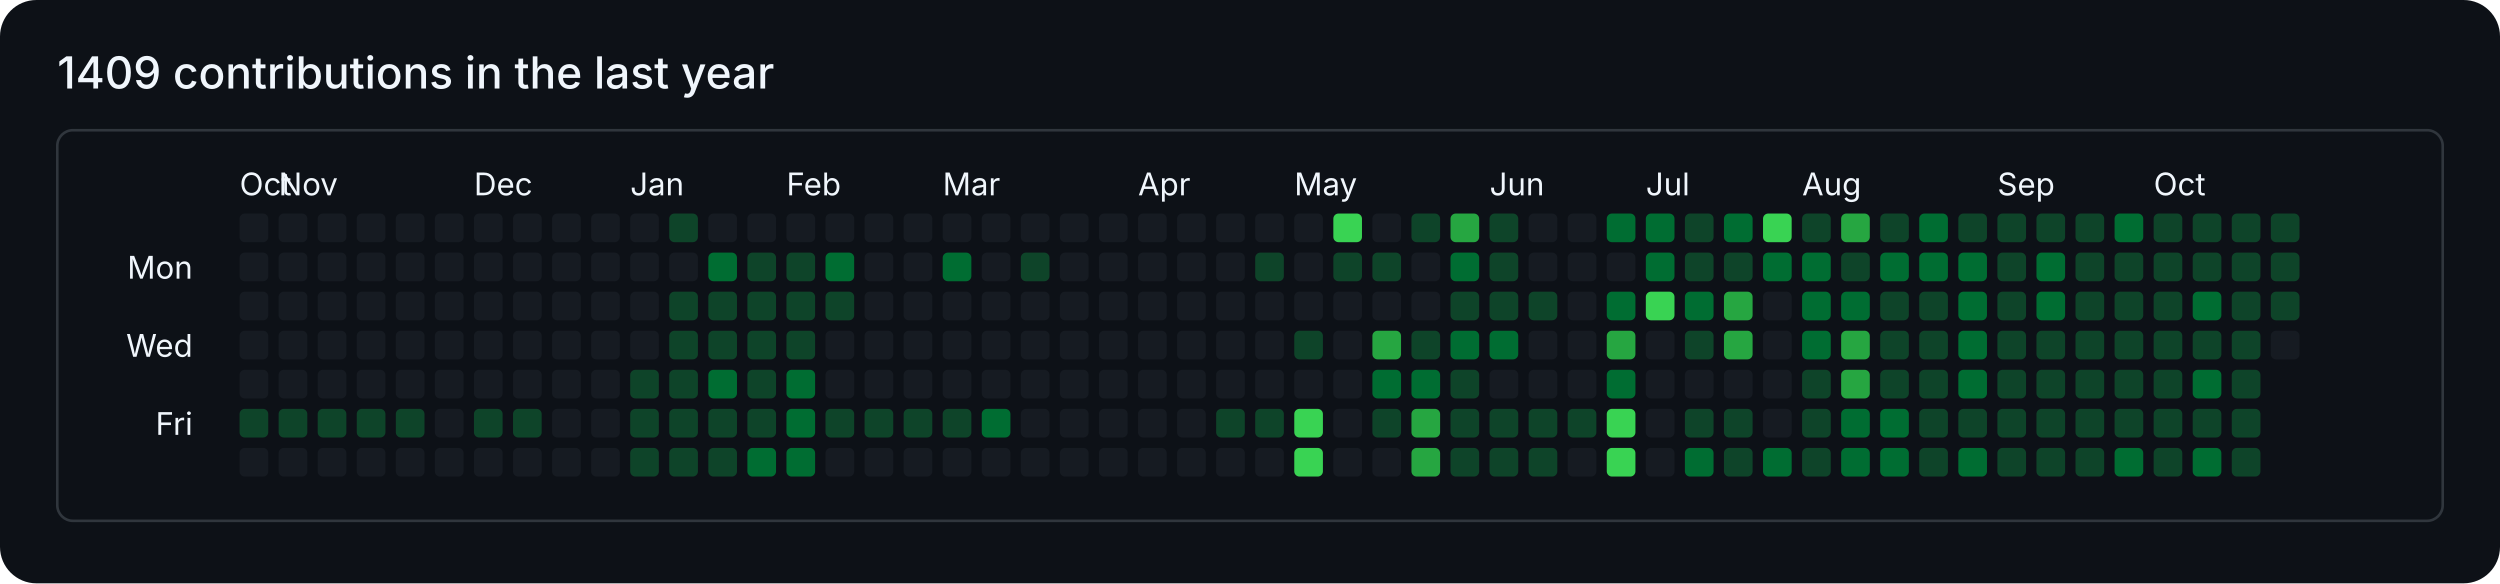
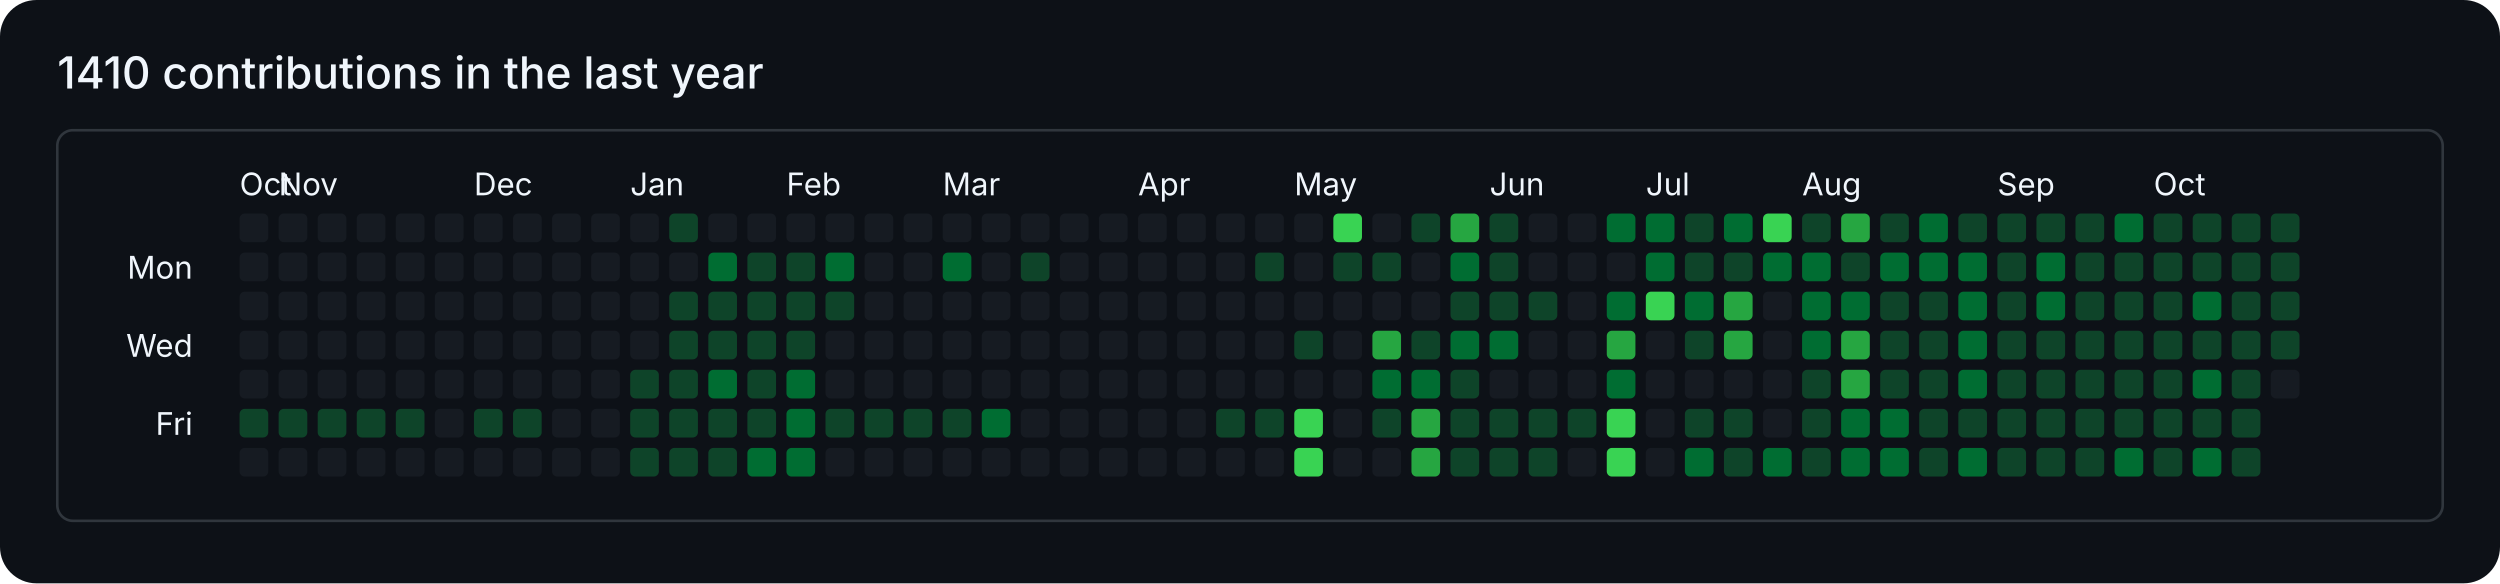
<svg xmlns="http://www.w3.org/2000/svg" width="1200" height="280" viewBox="0 0 960 224" fill="none" role="img" aria-label="AleksZyro GitHub contribution calendar">
  <style>
    .title { font: 500 17px -apple-system, BlinkMacSystemFont, 'Segoe UI', sans-serif; fill: #f0f6fc; }
    .month-label, .weekday-label, .legend, .hint { font: 400 12px -apple-system, BlinkMacSystemFont, 'Segoe UI', sans-serif; fill: #f0f6fc; }
    .hint, .legend-muted { fill: #8b949e; }
    .day-cell { shape-rendering: geometricPrecision; }
  </style>
  <rect width="960" height="224" rx="14" fill="#0d1117" />
-   <text x="22" y="34" class="title">1409 contributions in the last year</text>
+   <text x="22" y="34" class="title">1410 contributions in the last year</text>
  <rect x="22" y="50" width="916" height="150" rx="6" fill="none" stroke="#30363d" />
  <text x="92" y="75" class="month-label">Oct</text>
  <text x="107" y="75" class="month-label">Nov</text>
  <text x="182" y="75" class="month-label">Dec</text>
  <text x="242" y="75" class="month-label">Jan</text>
  <text x="302" y="75" class="month-label">Feb</text>
  <text x="362" y="75" class="month-label">Mar</text>
  <text x="437" y="75" class="month-label">Apr</text>
  <text x="497" y="75" class="month-label">May</text>
  <text x="572" y="75" class="month-label">Jun</text>
  <text x="632" y="75" class="month-label">Jul</text>
  <text x="692" y="75" class="month-label">Aug</text>
  <text x="767" y="75" class="month-label">Sep</text>
  <text x="827" y="75" class="month-label">Oct</text>
  <text x="74" y="107" class="weekday-label" text-anchor="end">Mon</text>
  <text x="74" y="137" class="weekday-label" text-anchor="end">Wed</text>
  <text x="74" y="167" class="weekday-label" text-anchor="end">Fri</text>
  <rect class="day-cell" x="92" y="82" width="11" height="11" rx="2" fill="#161b22" />
  <rect class="day-cell" x="92" y="97" width="11" height="11" rx="2" fill="#161b22" />
  <rect class="day-cell" x="92" y="112" width="11" height="11" rx="2" fill="#161b22" />
  <rect class="day-cell" x="92" y="127" width="11" height="11" rx="2" fill="#161b22" />
  <rect class="day-cell" x="92" y="142" width="11" height="11" rx="2" fill="#161b22" />
  <rect class="day-cell" x="92" y="157" width="11" height="11" rx="2" fill="#0e4429" />
  <rect class="day-cell" x="92" y="172" width="11" height="11" rx="2" fill="#161b22" />
  <rect class="day-cell" x="107" y="82" width="11" height="11" rx="2" fill="#161b22" />
  <rect class="day-cell" x="107" y="97" width="11" height="11" rx="2" fill="#161b22" />
  <rect class="day-cell" x="107" y="112" width="11" height="11" rx="2" fill="#161b22" />
  <rect class="day-cell" x="107" y="127" width="11" height="11" rx="2" fill="#161b22" />
  <rect class="day-cell" x="107" y="142" width="11" height="11" rx="2" fill="#161b22" />
  <rect class="day-cell" x="107" y="157" width="11" height="11" rx="2" fill="#0e4429" />
  <rect class="day-cell" x="107" y="172" width="11" height="11" rx="2" fill="#161b22" />
  <rect class="day-cell" x="122" y="82" width="11" height="11" rx="2" fill="#161b22" />
  <rect class="day-cell" x="122" y="97" width="11" height="11" rx="2" fill="#161b22" />
  <rect class="day-cell" x="122" y="112" width="11" height="11" rx="2" fill="#161b22" />
  <rect class="day-cell" x="122" y="127" width="11" height="11" rx="2" fill="#161b22" />
  <rect class="day-cell" x="122" y="142" width="11" height="11" rx="2" fill="#161b22" />
  <rect class="day-cell" x="122" y="157" width="11" height="11" rx="2" fill="#0e4429" />
  <rect class="day-cell" x="122" y="172" width="11" height="11" rx="2" fill="#161b22" />
  <rect class="day-cell" x="137" y="82" width="11" height="11" rx="2" fill="#161b22" />
  <rect class="day-cell" x="137" y="97" width="11" height="11" rx="2" fill="#161b22" />
  <rect class="day-cell" x="137" y="112" width="11" height="11" rx="2" fill="#161b22" />
  <rect class="day-cell" x="137" y="127" width="11" height="11" rx="2" fill="#161b22" />
  <rect class="day-cell" x="137" y="142" width="11" height="11" rx="2" fill="#161b22" />
  <rect class="day-cell" x="137" y="157" width="11" height="11" rx="2" fill="#0e4429" />
  <rect class="day-cell" x="137" y="172" width="11" height="11" rx="2" fill="#161b22" />
  <rect class="day-cell" x="152" y="82" width="11" height="11" rx="2" fill="#161b22" />
  <rect class="day-cell" x="152" y="97" width="11" height="11" rx="2" fill="#161b22" />
  <rect class="day-cell" x="152" y="112" width="11" height="11" rx="2" fill="#161b22" />
  <rect class="day-cell" x="152" y="127" width="11" height="11" rx="2" fill="#161b22" />
  <rect class="day-cell" x="152" y="142" width="11" height="11" rx="2" fill="#161b22" />
  <rect class="day-cell" x="152" y="157" width="11" height="11" rx="2" fill="#0e4429" />
  <rect class="day-cell" x="152" y="172" width="11" height="11" rx="2" fill="#161b22" />
  <rect class="day-cell" x="167" y="82" width="11" height="11" rx="2" fill="#161b22" />
  <rect class="day-cell" x="167" y="97" width="11" height="11" rx="2" fill="#161b22" />
  <rect class="day-cell" x="167" y="112" width="11" height="11" rx="2" fill="#161b22" />
  <rect class="day-cell" x="167" y="127" width="11" height="11" rx="2" fill="#161b22" />
  <rect class="day-cell" x="167" y="142" width="11" height="11" rx="2" fill="#161b22" />
  <rect class="day-cell" x="167" y="157" width="11" height="11" rx="2" fill="#161b22" />
  <rect class="day-cell" x="167" y="172" width="11" height="11" rx="2" fill="#161b22" />
  <rect class="day-cell" x="182" y="82" width="11" height="11" rx="2" fill="#161b22" />
  <rect class="day-cell" x="182" y="97" width="11" height="11" rx="2" fill="#161b22" />
  <rect class="day-cell" x="182" y="112" width="11" height="11" rx="2" fill="#161b22" />
  <rect class="day-cell" x="182" y="127" width="11" height="11" rx="2" fill="#161b22" />
  <rect class="day-cell" x="182" y="142" width="11" height="11" rx="2" fill="#161b22" />
  <rect class="day-cell" x="182" y="157" width="11" height="11" rx="2" fill="#0e4429" />
  <rect class="day-cell" x="182" y="172" width="11" height="11" rx="2" fill="#161b22" />
  <rect class="day-cell" x="197" y="82" width="11" height="11" rx="2" fill="#161b22" />
  <rect class="day-cell" x="197" y="97" width="11" height="11" rx="2" fill="#161b22" />
  <rect class="day-cell" x="197" y="112" width="11" height="11" rx="2" fill="#161b22" />
  <rect class="day-cell" x="197" y="127" width="11" height="11" rx="2" fill="#161b22" />
  <rect class="day-cell" x="197" y="142" width="11" height="11" rx="2" fill="#161b22" />
  <rect class="day-cell" x="197" y="157" width="11" height="11" rx="2" fill="#0e4429" />
  <rect class="day-cell" x="197" y="172" width="11" height="11" rx="2" fill="#161b22" />
  <rect class="day-cell" x="212" y="82" width="11" height="11" rx="2" fill="#161b22" />
  <rect class="day-cell" x="212" y="97" width="11" height="11" rx="2" fill="#161b22" />
  <rect class="day-cell" x="212" y="112" width="11" height="11" rx="2" fill="#161b22" />
  <rect class="day-cell" x="212" y="127" width="11" height="11" rx="2" fill="#161b22" />
  <rect class="day-cell" x="212" y="142" width="11" height="11" rx="2" fill="#161b22" />
  <rect class="day-cell" x="212" y="157" width="11" height="11" rx="2" fill="#161b22" />
  <rect class="day-cell" x="212" y="172" width="11" height="11" rx="2" fill="#161b22" />
  <rect class="day-cell" x="227" y="82" width="11" height="11" rx="2" fill="#161b22" />
  <rect class="day-cell" x="227" y="97" width="11" height="11" rx="2" fill="#161b22" />
  <rect class="day-cell" x="227" y="112" width="11" height="11" rx="2" fill="#161b22" />
  <rect class="day-cell" x="227" y="127" width="11" height="11" rx="2" fill="#161b22" />
  <rect class="day-cell" x="227" y="142" width="11" height="11" rx="2" fill="#161b22" />
  <rect class="day-cell" x="227" y="157" width="11" height="11" rx="2" fill="#161b22" />
  <rect class="day-cell" x="227" y="172" width="11" height="11" rx="2" fill="#161b22" />
  <rect class="day-cell" x="242" y="82" width="11" height="11" rx="2" fill="#161b22" />
  <rect class="day-cell" x="242" y="97" width="11" height="11" rx="2" fill="#161b22" />
  <rect class="day-cell" x="242" y="112" width="11" height="11" rx="2" fill="#161b22" />
  <rect class="day-cell" x="242" y="127" width="11" height="11" rx="2" fill="#161b22" />
  <rect class="day-cell" x="242" y="142" width="11" height="11" rx="2" fill="#0e4429" />
  <rect class="day-cell" x="242" y="157" width="11" height="11" rx="2" fill="#0e4429" />
  <rect class="day-cell" x="242" y="172" width="11" height="11" rx="2" fill="#0e4429" />
  <rect class="day-cell" x="257" y="82" width="11" height="11" rx="2" fill="#0e4429" />
  <rect class="day-cell" x="257" y="97" width="11" height="11" rx="2" fill="#161b22" />
  <rect class="day-cell" x="257" y="112" width="11" height="11" rx="2" fill="#0e4429" />
  <rect class="day-cell" x="257" y="127" width="11" height="11" rx="2" fill="#0e4429" />
  <rect class="day-cell" x="257" y="142" width="11" height="11" rx="2" fill="#0e4429" />
  <rect class="day-cell" x="257" y="157" width="11" height="11" rx="2" fill="#0e4429" />
  <rect class="day-cell" x="257" y="172" width="11" height="11" rx="2" fill="#0e4429" />
  <rect class="day-cell" x="272" y="82" width="11" height="11" rx="2" fill="#161b22" />
  <rect class="day-cell" x="272" y="97" width="11" height="11" rx="2" fill="#006d32" />
  <rect class="day-cell" x="272" y="112" width="11" height="11" rx="2" fill="#0e4429" />
  <rect class="day-cell" x="272" y="127" width="11" height="11" rx="2" fill="#0e4429" />
  <rect class="day-cell" x="272" y="142" width="11" height="11" rx="2" fill="#006d32" />
  <rect class="day-cell" x="272" y="157" width="11" height="11" rx="2" fill="#0e4429" />
  <rect class="day-cell" x="272" y="172" width="11" height="11" rx="2" fill="#0e4429" />
  <rect class="day-cell" x="287" y="82" width="11" height="11" rx="2" fill="#161b22" />
  <rect class="day-cell" x="287" y="97" width="11" height="11" rx="2" fill="#0e4429" />
  <rect class="day-cell" x="287" y="112" width="11" height="11" rx="2" fill="#0e4429" />
  <rect class="day-cell" x="287" y="127" width="11" height="11" rx="2" fill="#0e4429" />
  <rect class="day-cell" x="287" y="142" width="11" height="11" rx="2" fill="#0e4429" />
  <rect class="day-cell" x="287" y="157" width="11" height="11" rx="2" fill="#0e4429" />
  <rect class="day-cell" x="287" y="172" width="11" height="11" rx="2" fill="#006d32" />
  <rect class="day-cell" x="302" y="82" width="11" height="11" rx="2" fill="#161b22" />
  <rect class="day-cell" x="302" y="97" width="11" height="11" rx="2" fill="#0e4429" />
  <rect class="day-cell" x="302" y="112" width="11" height="11" rx="2" fill="#0e4429" />
  <rect class="day-cell" x="302" y="127" width="11" height="11" rx="2" fill="#0e4429" />
  <rect class="day-cell" x="302" y="142" width="11" height="11" rx="2" fill="#006d32" />
  <rect class="day-cell" x="302" y="157" width="11" height="11" rx="2" fill="#006d32" />
  <rect class="day-cell" x="302" y="172" width="11" height="11" rx="2" fill="#006d32" />
  <rect class="day-cell" x="317" y="82" width="11" height="11" rx="2" fill="#161b22" />
  <rect class="day-cell" x="317" y="97" width="11" height="11" rx="2" fill="#006d32" />
  <rect class="day-cell" x="317" y="112" width="11" height="11" rx="2" fill="#0e4429" />
  <rect class="day-cell" x="317" y="127" width="11" height="11" rx="2" fill="#161b22" />
  <rect class="day-cell" x="317" y="142" width="11" height="11" rx="2" fill="#161b22" />
  <rect class="day-cell" x="317" y="157" width="11" height="11" rx="2" fill="#0e4429" />
  <rect class="day-cell" x="317" y="172" width="11" height="11" rx="2" fill="#161b22" />
  <rect class="day-cell" x="332" y="82" width="11" height="11" rx="2" fill="#161b22" />
  <rect class="day-cell" x="332" y="97" width="11" height="11" rx="2" fill="#161b22" />
  <rect class="day-cell" x="332" y="112" width="11" height="11" rx="2" fill="#161b22" />
  <rect class="day-cell" x="332" y="127" width="11" height="11" rx="2" fill="#161b22" />
  <rect class="day-cell" x="332" y="142" width="11" height="11" rx="2" fill="#161b22" />
  <rect class="day-cell" x="332" y="157" width="11" height="11" rx="2" fill="#0e4429" />
  <rect class="day-cell" x="332" y="172" width="11" height="11" rx="2" fill="#161b22" />
  <rect class="day-cell" x="347" y="82" width="11" height="11" rx="2" fill="#161b22" />
  <rect class="day-cell" x="347" y="97" width="11" height="11" rx="2" fill="#161b22" />
  <rect class="day-cell" x="347" y="112" width="11" height="11" rx="2" fill="#161b22" />
  <rect class="day-cell" x="347" y="127" width="11" height="11" rx="2" fill="#161b22" />
  <rect class="day-cell" x="347" y="142" width="11" height="11" rx="2" fill="#161b22" />
  <rect class="day-cell" x="347" y="157" width="11" height="11" rx="2" fill="#0e4429" />
  <rect class="day-cell" x="347" y="172" width="11" height="11" rx="2" fill="#161b22" />
  <rect class="day-cell" x="362" y="82" width="11" height="11" rx="2" fill="#161b22" />
  <rect class="day-cell" x="362" y="97" width="11" height="11" rx="2" fill="#006d32" />
  <rect class="day-cell" x="362" y="112" width="11" height="11" rx="2" fill="#161b22" />
  <rect class="day-cell" x="362" y="127" width="11" height="11" rx="2" fill="#161b22" />
  <rect class="day-cell" x="362" y="142" width="11" height="11" rx="2" fill="#161b22" />
  <rect class="day-cell" x="362" y="157" width="11" height="11" rx="2" fill="#0e4429" />
  <rect class="day-cell" x="362" y="172" width="11" height="11" rx="2" fill="#161b22" />
  <rect class="day-cell" x="377" y="82" width="11" height="11" rx="2" fill="#161b22" />
  <rect class="day-cell" x="377" y="97" width="11" height="11" rx="2" fill="#161b22" />
  <rect class="day-cell" x="377" y="112" width="11" height="11" rx="2" fill="#161b22" />
  <rect class="day-cell" x="377" y="127" width="11" height="11" rx="2" fill="#161b22" />
  <rect class="day-cell" x="377" y="142" width="11" height="11" rx="2" fill="#161b22" />
  <rect class="day-cell" x="377" y="157" width="11" height="11" rx="2" fill="#006d32" />
  <rect class="day-cell" x="377" y="172" width="11" height="11" rx="2" fill="#161b22" />
  <rect class="day-cell" x="392" y="82" width="11" height="11" rx="2" fill="#161b22" />
  <rect class="day-cell" x="392" y="97" width="11" height="11" rx="2" fill="#0e4429" />
  <rect class="day-cell" x="392" y="112" width="11" height="11" rx="2" fill="#161b22" />
  <rect class="day-cell" x="392" y="127" width="11" height="11" rx="2" fill="#161b22" />
  <rect class="day-cell" x="392" y="142" width="11" height="11" rx="2" fill="#161b22" />
  <rect class="day-cell" x="392" y="157" width="11" height="11" rx="2" fill="#161b22" />
  <rect class="day-cell" x="392" y="172" width="11" height="11" rx="2" fill="#161b22" />
  <rect class="day-cell" x="407" y="82" width="11" height="11" rx="2" fill="#161b22" />
  <rect class="day-cell" x="407" y="97" width="11" height="11" rx="2" fill="#161b22" />
  <rect class="day-cell" x="407" y="112" width="11" height="11" rx="2" fill="#161b22" />
  <rect class="day-cell" x="407" y="127" width="11" height="11" rx="2" fill="#161b22" />
  <rect class="day-cell" x="407" y="142" width="11" height="11" rx="2" fill="#161b22" />
  <rect class="day-cell" x="407" y="157" width="11" height="11" rx="2" fill="#161b22" />
  <rect class="day-cell" x="407" y="172" width="11" height="11" rx="2" fill="#161b22" />
  <rect class="day-cell" x="422" y="82" width="11" height="11" rx="2" fill="#161b22" />
  <rect class="day-cell" x="422" y="97" width="11" height="11" rx="2" fill="#161b22" />
  <rect class="day-cell" x="422" y="112" width="11" height="11" rx="2" fill="#161b22" />
  <rect class="day-cell" x="422" y="127" width="11" height="11" rx="2" fill="#161b22" />
  <rect class="day-cell" x="422" y="142" width="11" height="11" rx="2" fill="#161b22" />
  <rect class="day-cell" x="422" y="157" width="11" height="11" rx="2" fill="#161b22" />
  <rect class="day-cell" x="422" y="172" width="11" height="11" rx="2" fill="#161b22" />
  <rect class="day-cell" x="437" y="82" width="11" height="11" rx="2" fill="#161b22" />
  <rect class="day-cell" x="437" y="97" width="11" height="11" rx="2" fill="#161b22" />
  <rect class="day-cell" x="437" y="112" width="11" height="11" rx="2" fill="#161b22" />
  <rect class="day-cell" x="437" y="127" width="11" height="11" rx="2" fill="#161b22" />
  <rect class="day-cell" x="437" y="142" width="11" height="11" rx="2" fill="#161b22" />
  <rect class="day-cell" x="437" y="157" width="11" height="11" rx="2" fill="#161b22" />
  <rect class="day-cell" x="437" y="172" width="11" height="11" rx="2" fill="#161b22" />
  <rect class="day-cell" x="452" y="82" width="11" height="11" rx="2" fill="#161b22" />
  <rect class="day-cell" x="452" y="97" width="11" height="11" rx="2" fill="#161b22" />
  <rect class="day-cell" x="452" y="112" width="11" height="11" rx="2" fill="#161b22" />
  <rect class="day-cell" x="452" y="127" width="11" height="11" rx="2" fill="#161b22" />
  <rect class="day-cell" x="452" y="142" width="11" height="11" rx="2" fill="#161b22" />
  <rect class="day-cell" x="452" y="157" width="11" height="11" rx="2" fill="#161b22" />
  <rect class="day-cell" x="452" y="172" width="11" height="11" rx="2" fill="#161b22" />
  <rect class="day-cell" x="467" y="82" width="11" height="11" rx="2" fill="#161b22" />
  <rect class="day-cell" x="467" y="97" width="11" height="11" rx="2" fill="#161b22" />
  <rect class="day-cell" x="467" y="112" width="11" height="11" rx="2" fill="#161b22" />
  <rect class="day-cell" x="467" y="127" width="11" height="11" rx="2" fill="#161b22" />
  <rect class="day-cell" x="467" y="142" width="11" height="11" rx="2" fill="#161b22" />
  <rect class="day-cell" x="467" y="157" width="11" height="11" rx="2" fill="#0e4429" />
  <rect class="day-cell" x="467" y="172" width="11" height="11" rx="2" fill="#161b22" />
  <rect class="day-cell" x="482" y="82" width="11" height="11" rx="2" fill="#161b22" />
  <rect class="day-cell" x="482" y="97" width="11" height="11" rx="2" fill="#0e4429" />
  <rect class="day-cell" x="482" y="112" width="11" height="11" rx="2" fill="#161b22" />
  <rect class="day-cell" x="482" y="127" width="11" height="11" rx="2" fill="#161b22" />
  <rect class="day-cell" x="482" y="142" width="11" height="11" rx="2" fill="#161b22" />
  <rect class="day-cell" x="482" y="157" width="11" height="11" rx="2" fill="#0e4429" />
  <rect class="day-cell" x="482" y="172" width="11" height="11" rx="2" fill="#161b22" />
  <rect class="day-cell" x="497" y="82" width="11" height="11" rx="2" fill="#161b22" />
  <rect class="day-cell" x="497" y="97" width="11" height="11" rx="2" fill="#161b22" />
  <rect class="day-cell" x="497" y="112" width="11" height="11" rx="2" fill="#161b22" />
  <rect class="day-cell" x="497" y="127" width="11" height="11" rx="2" fill="#0e4429" />
  <rect class="day-cell" x="497" y="142" width="11" height="11" rx="2" fill="#161b22" />
  <rect class="day-cell" x="497" y="157" width="11" height="11" rx="2" fill="#39d353" />
  <rect class="day-cell" x="497" y="172" width="11" height="11" rx="2" fill="#39d353" />
  <rect class="day-cell" x="512" y="82" width="11" height="11" rx="2" fill="#39d353" />
  <rect class="day-cell" x="512" y="97" width="11" height="11" rx="2" fill="#0e4429" />
  <rect class="day-cell" x="512" y="112" width="11" height="11" rx="2" fill="#161b22" />
  <rect class="day-cell" x="512" y="127" width="11" height="11" rx="2" fill="#161b22" />
  <rect class="day-cell" x="512" y="142" width="11" height="11" rx="2" fill="#161b22" />
  <rect class="day-cell" x="512" y="157" width="11" height="11" rx="2" fill="#161b22" />
  <rect class="day-cell" x="512" y="172" width="11" height="11" rx="2" fill="#161b22" />
  <rect class="day-cell" x="527" y="82" width="11" height="11" rx="2" fill="#161b22" />
  <rect class="day-cell" x="527" y="97" width="11" height="11" rx="2" fill="#0e4429" />
  <rect class="day-cell" x="527" y="112" width="11" height="11" rx="2" fill="#161b22" />
  <rect class="day-cell" x="527" y="127" width="11" height="11" rx="2" fill="#26a641" />
  <rect class="day-cell" x="527" y="142" width="11" height="11" rx="2" fill="#006d32" />
  <rect class="day-cell" x="527" y="157" width="11" height="11" rx="2" fill="#0e4429" />
  <rect class="day-cell" x="527" y="172" width="11" height="11" rx="2" fill="#161b22" />
  <rect class="day-cell" x="542" y="82" width="11" height="11" rx="2" fill="#0e4429" />
  <rect class="day-cell" x="542" y="97" width="11" height="11" rx="2" fill="#161b22" />
  <rect class="day-cell" x="542" y="112" width="11" height="11" rx="2" fill="#161b22" />
  <rect class="day-cell" x="542" y="127" width="11" height="11" rx="2" fill="#0e4429" />
  <rect class="day-cell" x="542" y="142" width="11" height="11" rx="2" fill="#006d32" />
  <rect class="day-cell" x="542" y="157" width="11" height="11" rx="2" fill="#26a641" />
  <rect class="day-cell" x="542" y="172" width="11" height="11" rx="2" fill="#26a641" />
  <rect class="day-cell" x="557" y="82" width="11" height="11" rx="2" fill="#26a641" />
  <rect class="day-cell" x="557" y="97" width="11" height="11" rx="2" fill="#006d32" />
  <rect class="day-cell" x="557" y="112" width="11" height="11" rx="2" fill="#0e4429" />
  <rect class="day-cell" x="557" y="127" width="11" height="11" rx="2" fill="#006d32" />
  <rect class="day-cell" x="557" y="142" width="11" height="11" rx="2" fill="#0e4429" />
  <rect class="day-cell" x="557" y="157" width="11" height="11" rx="2" fill="#0e4429" />
  <rect class="day-cell" x="557" y="172" width="11" height="11" rx="2" fill="#0e4429" />
  <rect class="day-cell" x="572" y="82" width="11" height="11" rx="2" fill="#0e4429" />
  <rect class="day-cell" x="572" y="97" width="11" height="11" rx="2" fill="#0e4429" />
  <rect class="day-cell" x="572" y="112" width="11" height="11" rx="2" fill="#0e4429" />
  <rect class="day-cell" x="572" y="127" width="11" height="11" rx="2" fill="#006d32" />
  <rect class="day-cell" x="572" y="142" width="11" height="11" rx="2" fill="#161b22" />
  <rect class="day-cell" x="572" y="157" width="11" height="11" rx="2" fill="#0e4429" />
  <rect class="day-cell" x="572" y="172" width="11" height="11" rx="2" fill="#0e4429" />
  <rect class="day-cell" x="587" y="82" width="11" height="11" rx="2" fill="#161b22" />
  <rect class="day-cell" x="587" y="97" width="11" height="11" rx="2" fill="#161b22" />
  <rect class="day-cell" x="587" y="112" width="11" height="11" rx="2" fill="#0e4429" />
  <rect class="day-cell" x="587" y="127" width="11" height="11" rx="2" fill="#161b22" />
  <rect class="day-cell" x="587" y="142" width="11" height="11" rx="2" fill="#161b22" />
  <rect class="day-cell" x="587" y="157" width="11" height="11" rx="2" fill="#0e4429" />
  <rect class="day-cell" x="587" y="172" width="11" height="11" rx="2" fill="#0e4429" />
  <rect class="day-cell" x="602" y="82" width="11" height="11" rx="2" fill="#161b22" />
  <rect class="day-cell" x="602" y="97" width="11" height="11" rx="2" fill="#161b22" />
  <rect class="day-cell" x="602" y="112" width="11" height="11" rx="2" fill="#161b22" />
  <rect class="day-cell" x="602" y="127" width="11" height="11" rx="2" fill="#161b22" />
  <rect class="day-cell" x="602" y="142" width="11" height="11" rx="2" fill="#161b22" />
  <rect class="day-cell" x="602" y="157" width="11" height="11" rx="2" fill="#0e4429" />
  <rect class="day-cell" x="602" y="172" width="11" height="11" rx="2" fill="#161b22" />
  <rect class="day-cell" x="617" y="82" width="11" height="11" rx="2" fill="#006d32" />
  <rect class="day-cell" x="617" y="97" width="11" height="11" rx="2" fill="#161b22" />
  <rect class="day-cell" x="617" y="112" width="11" height="11" rx="2" fill="#006d32" />
  <rect class="day-cell" x="617" y="127" width="11" height="11" rx="2" fill="#26a641" />
  <rect class="day-cell" x="617" y="142" width="11" height="11" rx="2" fill="#006d32" />
  <rect class="day-cell" x="617" y="157" width="11" height="11" rx="2" fill="#39d353" />
  <rect class="day-cell" x="617" y="172" width="11" height="11" rx="2" fill="#39d353" />
  <rect class="day-cell" x="632" y="82" width="11" height="11" rx="2" fill="#006d32" />
  <rect class="day-cell" x="632" y="97" width="11" height="11" rx="2" fill="#006d32" />
  <rect class="day-cell" x="632" y="112" width="11" height="11" rx="2" fill="#39d353" />
  <rect class="day-cell" x="632" y="127" width="11" height="11" rx="2" fill="#161b22" />
  <rect class="day-cell" x="632" y="142" width="11" height="11" rx="2" fill="#161b22" />
  <rect class="day-cell" x="632" y="157" width="11" height="11" rx="2" fill="#161b22" />
  <rect class="day-cell" x="632" y="172" width="11" height="11" rx="2" fill="#161b22" />
  <rect class="day-cell" x="647" y="82" width="11" height="11" rx="2" fill="#0e4429" />
  <rect class="day-cell" x="647" y="97" width="11" height="11" rx="2" fill="#0e4429" />
  <rect class="day-cell" x="647" y="112" width="11" height="11" rx="2" fill="#006d32" />
  <rect class="day-cell" x="647" y="127" width="11" height="11" rx="2" fill="#0e4429" />
  <rect class="day-cell" x="647" y="142" width="11" height="11" rx="2" fill="#161b22" />
  <rect class="day-cell" x="647" y="157" width="11" height="11" rx="2" fill="#0e4429" />
  <rect class="day-cell" x="647" y="172" width="11" height="11" rx="2" fill="#006d32" />
  <rect class="day-cell" x="662" y="82" width="11" height="11" rx="2" fill="#006d32" />
  <rect class="day-cell" x="662" y="97" width="11" height="11" rx="2" fill="#0e4429" />
  <rect class="day-cell" x="662" y="112" width="11" height="11" rx="2" fill="#26a641" />
  <rect class="day-cell" x="662" y="127" width="11" height="11" rx="2" fill="#26a641" />
  <rect class="day-cell" x="662" y="142" width="11" height="11" rx="2" fill="#161b22" />
  <rect class="day-cell" x="662" y="157" width="11" height="11" rx="2" fill="#0e4429" />
  <rect class="day-cell" x="662" y="172" width="11" height="11" rx="2" fill="#0e4429" />
  <rect class="day-cell" x="677" y="82" width="11" height="11" rx="2" fill="#39d353" />
  <rect class="day-cell" x="677" y="97" width="11" height="11" rx="2" fill="#006d32" />
  <rect class="day-cell" x="677" y="112" width="11" height="11" rx="2" fill="#161b22" />
  <rect class="day-cell" x="677" y="127" width="11" height="11" rx="2" fill="#161b22" />
  <rect class="day-cell" x="677" y="142" width="11" height="11" rx="2" fill="#161b22" />
  <rect class="day-cell" x="677" y="157" width="11" height="11" rx="2" fill="#161b22" />
  <rect class="day-cell" x="677" y="172" width="11" height="11" rx="2" fill="#006d32" />
  <rect class="day-cell" x="692" y="82" width="11" height="11" rx="2" fill="#0e4429" />
  <rect class="day-cell" x="692" y="97" width="11" height="11" rx="2" fill="#006d32" />
  <rect class="day-cell" x="692" y="112" width="11" height="11" rx="2" fill="#006d32" />
  <rect class="day-cell" x="692" y="127" width="11" height="11" rx="2" fill="#006d32" />
  <rect class="day-cell" x="692" y="142" width="11" height="11" rx="2" fill="#0e4429" />
  <rect class="day-cell" x="692" y="157" width="11" height="11" rx="2" fill="#0e4429" />
  <rect class="day-cell" x="692" y="172" width="11" height="11" rx="2" fill="#0e4429" />
  <rect class="day-cell" x="707" y="82" width="11" height="11" rx="2" fill="#26a641" />
  <rect class="day-cell" x="707" y="97" width="11" height="11" rx="2" fill="#0e4429" />
  <rect class="day-cell" x="707" y="112" width="11" height="11" rx="2" fill="#006d32" />
  <rect class="day-cell" x="707" y="127" width="11" height="11" rx="2" fill="#26a641" />
  <rect class="day-cell" x="707" y="142" width="11" height="11" rx="2" fill="#26a641" />
  <rect class="day-cell" x="707" y="157" width="11" height="11" rx="2" fill="#006d32" />
  <rect class="day-cell" x="707" y="172" width="11" height="11" rx="2" fill="#006d32" />
  <rect class="day-cell" x="722" y="82" width="11" height="11" rx="2" fill="#0e4429" />
  <rect class="day-cell" x="722" y="97" width="11" height="11" rx="2" fill="#006d32" />
  <rect class="day-cell" x="722" y="112" width="11" height="11" rx="2" fill="#0e4429" />
  <rect class="day-cell" x="722" y="127" width="11" height="11" rx="2" fill="#0e4429" />
  <rect class="day-cell" x="722" y="142" width="11" height="11" rx="2" fill="#0e4429" />
  <rect class="day-cell" x="722" y="157" width="11" height="11" rx="2" fill="#006d32" />
  <rect class="day-cell" x="722" y="172" width="11" height="11" rx="2" fill="#006d32" />
  <rect class="day-cell" x="737" y="82" width="11" height="11" rx="2" fill="#006d32" />
  <rect class="day-cell" x="737" y="97" width="11" height="11" rx="2" fill="#006d32" />
  <rect class="day-cell" x="737" y="112" width="11" height="11" rx="2" fill="#0e4429" />
  <rect class="day-cell" x="737" y="127" width="11" height="11" rx="2" fill="#0e4429" />
  <rect class="day-cell" x="737" y="142" width="11" height="11" rx="2" fill="#0e4429" />
  <rect class="day-cell" x="737" y="157" width="11" height="11" rx="2" fill="#0e4429" />
  <rect class="day-cell" x="737" y="172" width="11" height="11" rx="2" fill="#0e4429" />
  <rect class="day-cell" x="752" y="82" width="11" height="11" rx="2" fill="#0e4429" />
  <rect class="day-cell" x="752" y="97" width="11" height="11" rx="2" fill="#006d32" />
  <rect class="day-cell" x="752" y="112" width="11" height="11" rx="2" fill="#006d32" />
  <rect class="day-cell" x="752" y="127" width="11" height="11" rx="2" fill="#006d32" />
  <rect class="day-cell" x="752" y="142" width="11" height="11" rx="2" fill="#006d32" />
  <rect class="day-cell" x="752" y="157" width="11" height="11" rx="2" fill="#0e4429" />
  <rect class="day-cell" x="752" y="172" width="11" height="11" rx="2" fill="#006d32" />
  <rect class="day-cell" x="767" y="82" width="11" height="11" rx="2" fill="#0e4429" />
  <rect class="day-cell" x="767" y="97" width="11" height="11" rx="2" fill="#0e4429" />
  <rect class="day-cell" x="767" y="112" width="11" height="11" rx="2" fill="#0e4429" />
  <rect class="day-cell" x="767" y="127" width="11" height="11" rx="2" fill="#0e4429" />
  <rect class="day-cell" x="767" y="142" width="11" height="11" rx="2" fill="#0e4429" />
  <rect class="day-cell" x="767" y="157" width="11" height="11" rx="2" fill="#0e4429" />
  <rect class="day-cell" x="767" y="172" width="11" height="11" rx="2" fill="#0e4429" />
  <rect class="day-cell" x="782" y="82" width="11" height="11" rx="2" fill="#0e4429" />
  <rect class="day-cell" x="782" y="97" width="11" height="11" rx="2" fill="#006d32" />
  <rect class="day-cell" x="782" y="112" width="11" height="11" rx="2" fill="#006d32" />
  <rect class="day-cell" x="782" y="127" width="11" height="11" rx="2" fill="#0e4429" />
  <rect class="day-cell" x="782" y="142" width="11" height="11" rx="2" fill="#0e4429" />
  <rect class="day-cell" x="782" y="157" width="11" height="11" rx="2" fill="#0e4429" />
  <rect class="day-cell" x="782" y="172" width="11" height="11" rx="2" fill="#0e4429" />
  <rect class="day-cell" x="797" y="82" width="11" height="11" rx="2" fill="#0e4429" />
  <rect class="day-cell" x="797" y="97" width="11" height="11" rx="2" fill="#0e4429" />
  <rect class="day-cell" x="797" y="112" width="11" height="11" rx="2" fill="#0e4429" />
  <rect class="day-cell" x="797" y="127" width="11" height="11" rx="2" fill="#0e4429" />
  <rect class="day-cell" x="797" y="142" width="11" height="11" rx="2" fill="#0e4429" />
  <rect class="day-cell" x="797" y="157" width="11" height="11" rx="2" fill="#0e4429" />
  <rect class="day-cell" x="797" y="172" width="11" height="11" rx="2" fill="#0e4429" />
  <rect class="day-cell" x="812" y="82" width="11" height="11" rx="2" fill="#006d32" />
  <rect class="day-cell" x="812" y="97" width="11" height="11" rx="2" fill="#0e4429" />
  <rect class="day-cell" x="812" y="112" width="11" height="11" rx="2" fill="#0e4429" />
  <rect class="day-cell" x="812" y="127" width="11" height="11" rx="2" fill="#0e4429" />
  <rect class="day-cell" x="812" y="142" width="11" height="11" rx="2" fill="#0e4429" />
  <rect class="day-cell" x="812" y="157" width="11" height="11" rx="2" fill="#0e4429" />
  <rect class="day-cell" x="812" y="172" width="11" height="11" rx="2" fill="#006d32" />
  <rect class="day-cell" x="827" y="82" width="11" height="11" rx="2" fill="#0e4429" />
  <rect class="day-cell" x="827" y="97" width="11" height="11" rx="2" fill="#0e4429" />
  <rect class="day-cell" x="827" y="112" width="11" height="11" rx="2" fill="#0e4429" />
  <rect class="day-cell" x="827" y="127" width="11" height="11" rx="2" fill="#0e4429" />
  <rect class="day-cell" x="827" y="142" width="11" height="11" rx="2" fill="#0e4429" />
  <rect class="day-cell" x="827" y="157" width="11" height="11" rx="2" fill="#0e4429" />
  <rect class="day-cell" x="827" y="172" width="11" height="11" rx="2" fill="#0e4429" />
  <rect class="day-cell" x="842" y="82" width="11" height="11" rx="2" fill="#0e4429" />
  <rect class="day-cell" x="842" y="97" width="11" height="11" rx="2" fill="#0e4429" />
  <rect class="day-cell" x="842" y="112" width="11" height="11" rx="2" fill="#006d32" />
  <rect class="day-cell" x="842" y="127" width="11" height="11" rx="2" fill="#0e4429" />
  <rect class="day-cell" x="842" y="142" width="11" height="11" rx="2" fill="#006d32" />
  <rect class="day-cell" x="842" y="157" width="11" height="11" rx="2" fill="#0e4429" />
  <rect class="day-cell" x="842" y="172" width="11" height="11" rx="2" fill="#006d32" />
  <rect class="day-cell" x="857" y="82" width="11" height="11" rx="2" fill="#0e4429" />
  <rect class="day-cell" x="857" y="97" width="11" height="11" rx="2" fill="#0e4429" />
  <rect class="day-cell" x="857" y="112" width="11" height="11" rx="2" fill="#0e4429" />
  <rect class="day-cell" x="857" y="127" width="11" height="11" rx="2" fill="#0e4429" />
  <rect class="day-cell" x="857" y="142" width="11" height="11" rx="2" fill="#0e4429" />
  <rect class="day-cell" x="857" y="157" width="11" height="11" rx="2" fill="#0e4429" />
  <rect class="day-cell" x="857" y="172" width="11" height="11" rx="2" fill="#0e4429" />
  <rect class="day-cell" x="872" y="82" width="11" height="11" rx="2" fill="#0e4429" />
  <rect class="day-cell" x="872" y="97" width="11" height="11" rx="2" fill="#0e4429" />
  <rect class="day-cell" x="872" y="112" width="11" height="11" rx="2" fill="#0e4429" />
-   <rect class="day-cell" x="872" y="127" width="11" height="11" rx="2" fill="#161b22" />
+   <rect class="day-cell" x="872" y="127" width="11" height="11" rx="2" fill="#0e4429" />
+   <rect class="day-cell" x="872" y="142" width="11" height="11" rx="2" fill="#161b22" />
</svg>
